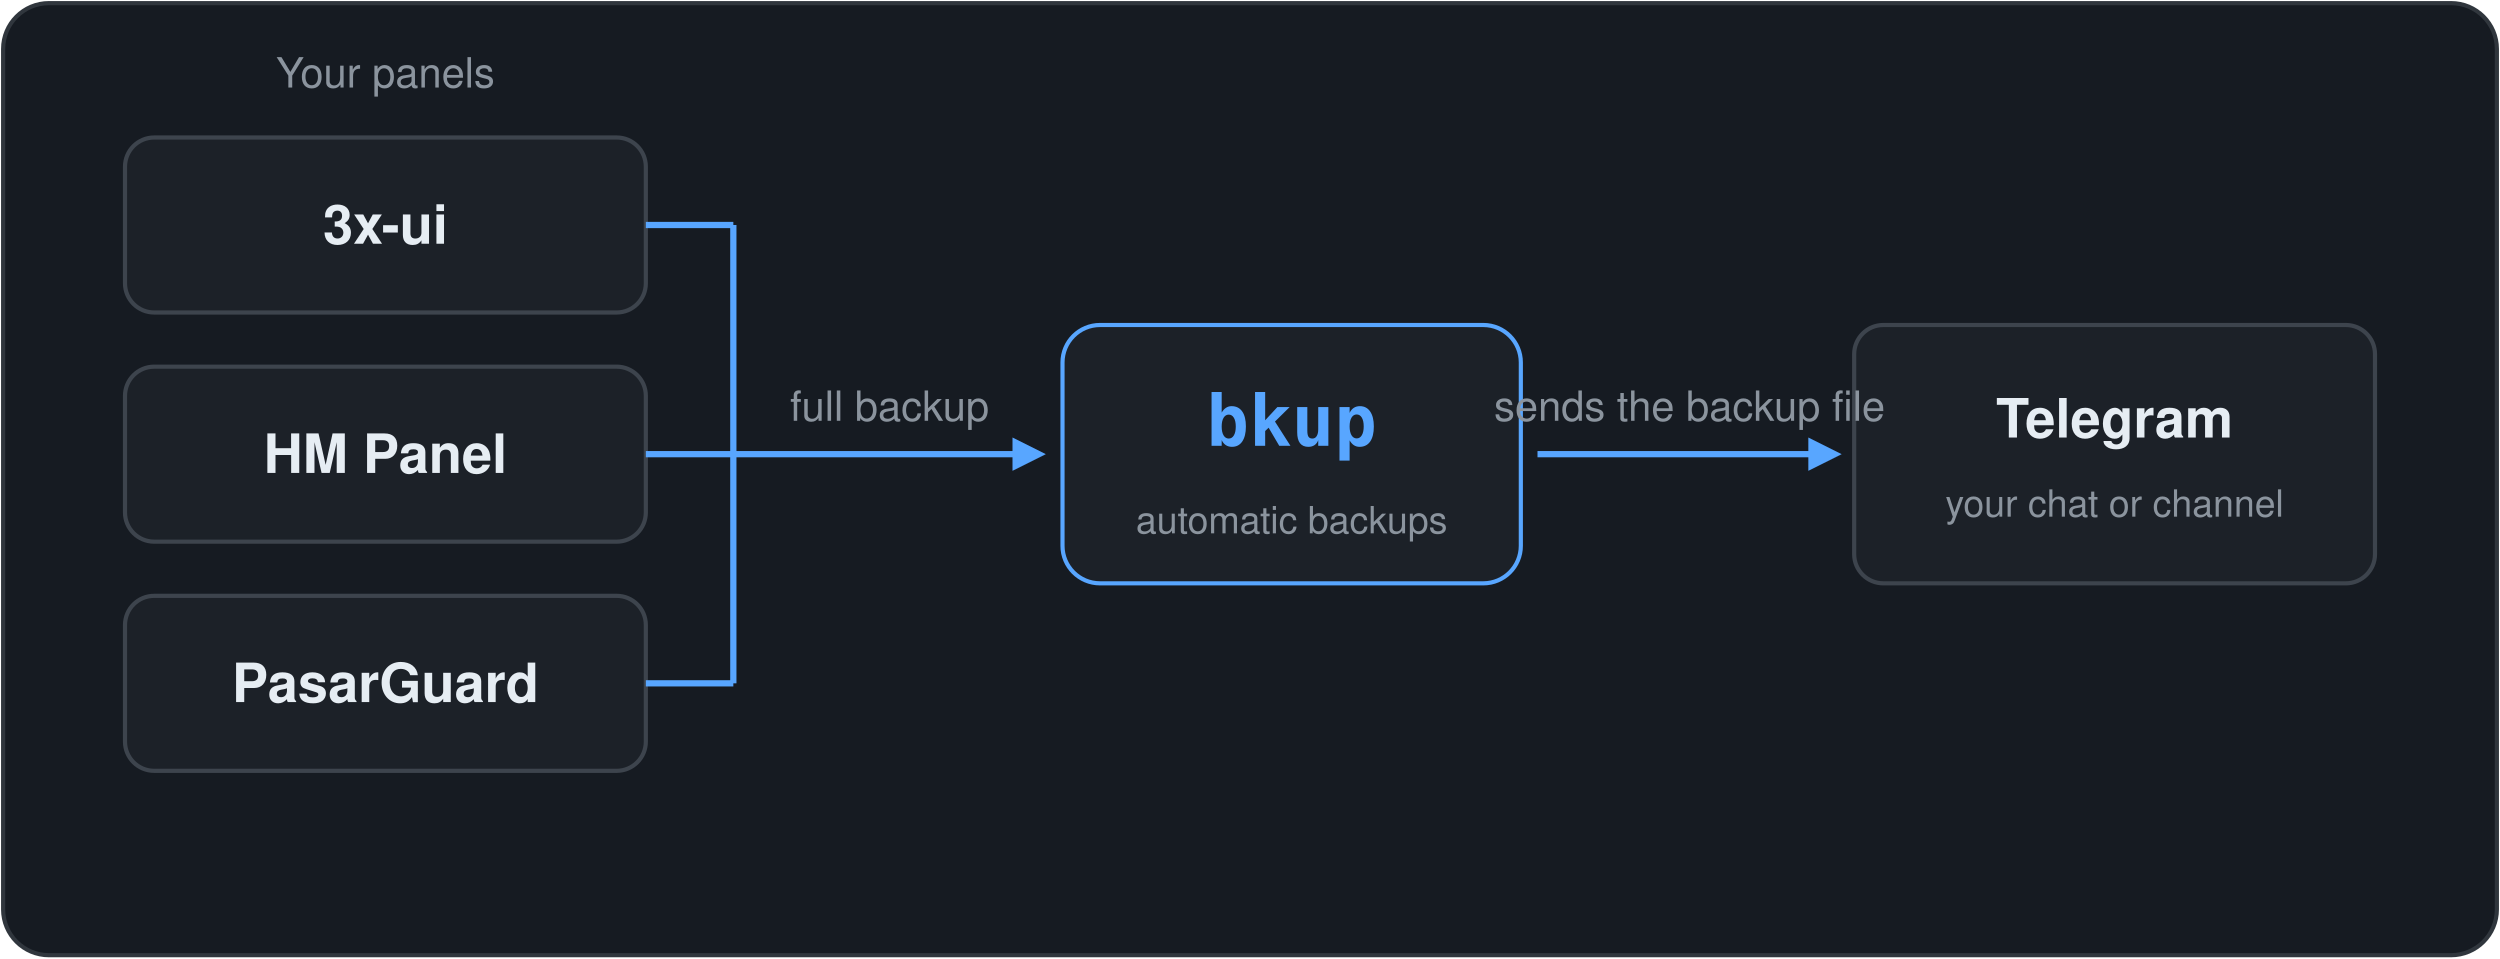
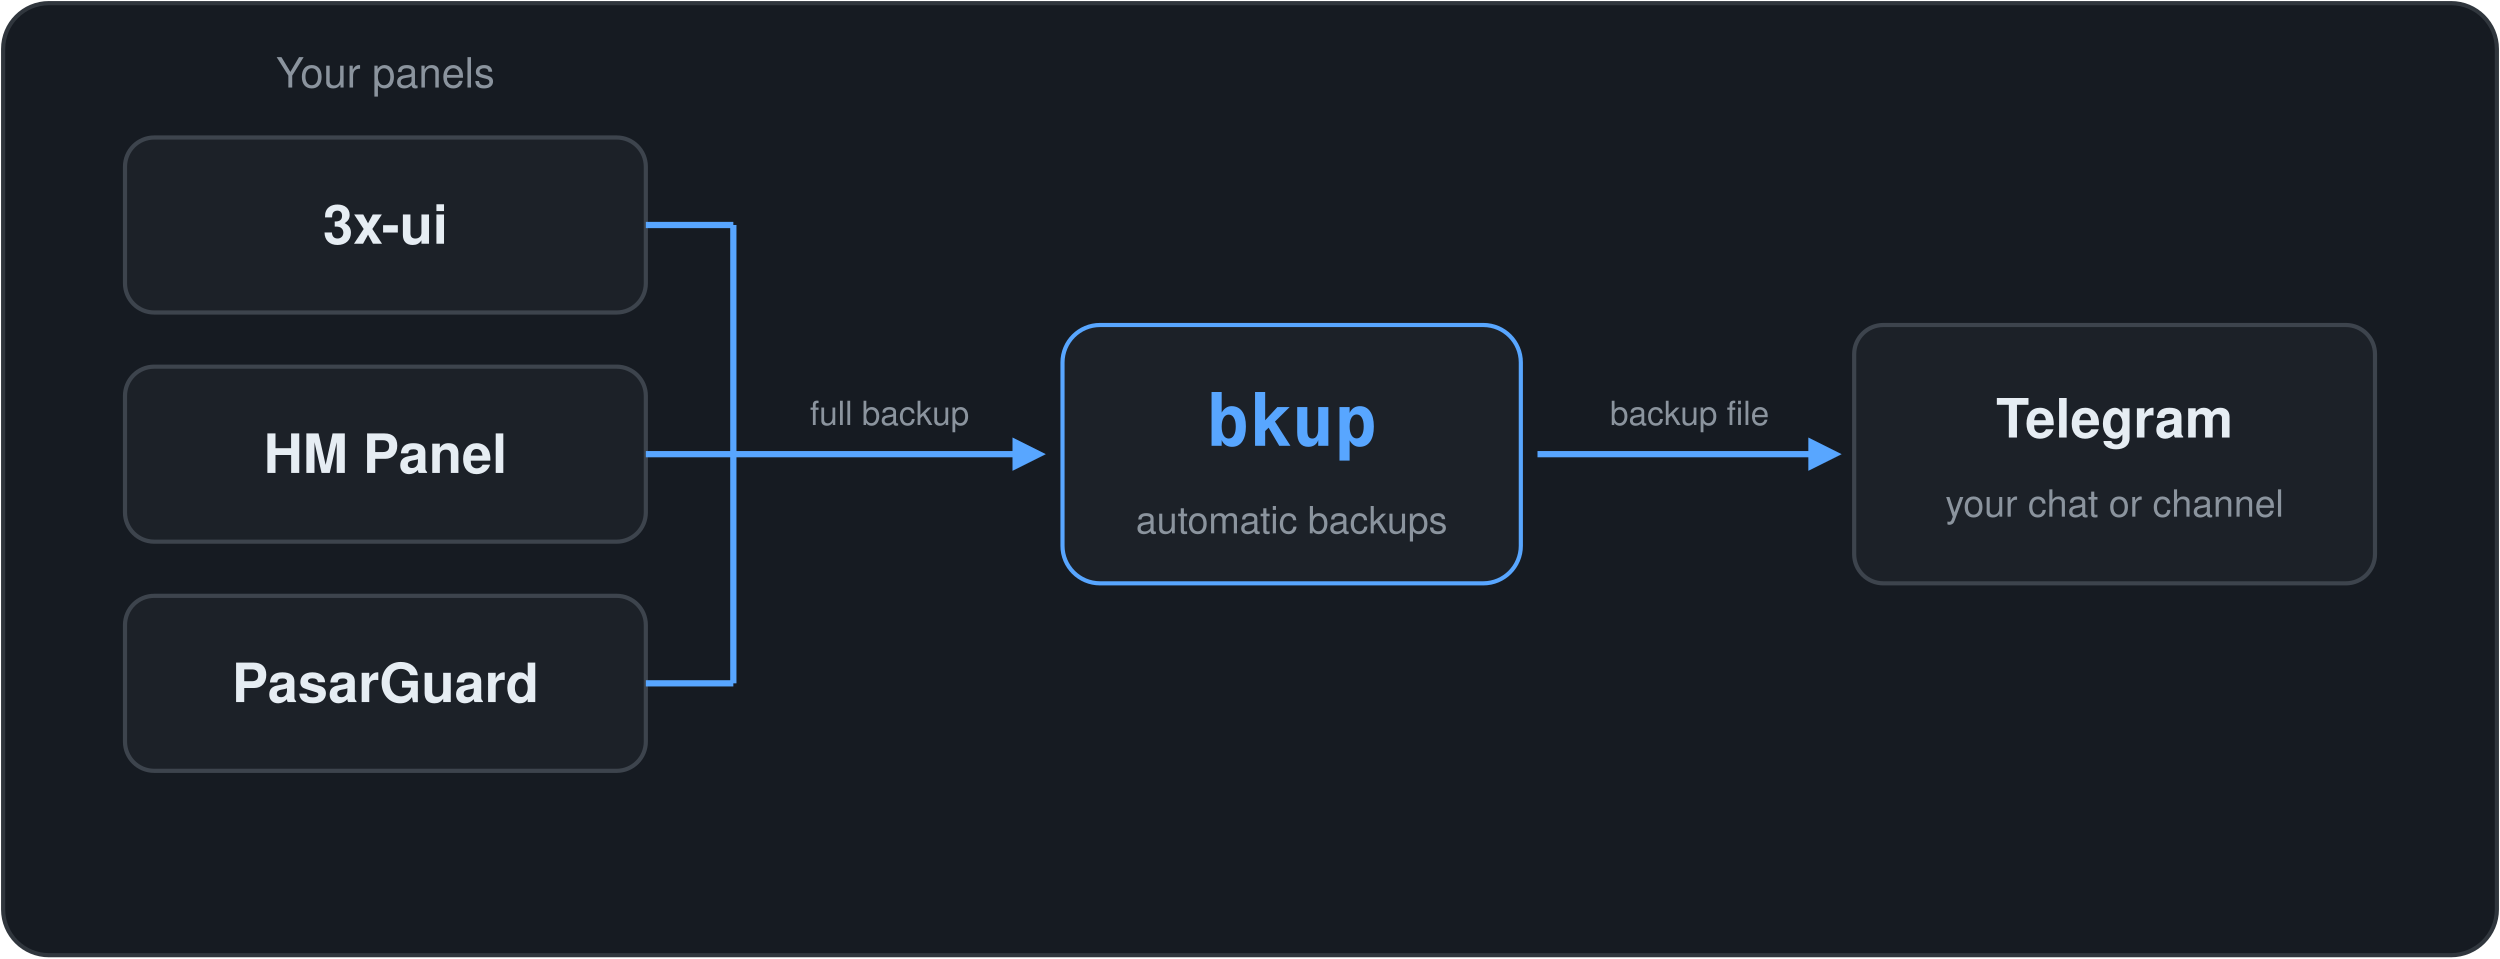
<svg xmlns="http://www.w3.org/2000/svg" width="1200" height="460" viewBox="0 0 1200 460" role="img" aria-label="Your panels to bkup, then Telegram">
  <rect x="1.5" y="1.5" width="1197" height="457" rx="22" fill="#161b22" stroke="#30363d" stroke-width="2" />
  <rect x="60" y="66" width="250" height="84" rx="14" fill="#1c2128" stroke="#3d444d" stroke-width="2" />
  <text x="185.0" y="117.0" text-anchor="middle" font-family="Segoe UI,Helvetica,Arial,sans-serif" font-size="26" font-weight="600" fill="#e6edf3">3x-ui</text>
  <rect x="60" y="176" width="250" height="84" rx="14" fill="#1c2128" stroke="#3d444d" stroke-width="2" />
  <text x="185.0" y="227.0" text-anchor="middle" font-family="Segoe UI,Helvetica,Arial,sans-serif" font-size="26" font-weight="600" fill="#e6edf3">HM Panel</text>
  <rect x="60" y="286" width="250" height="84" rx="14" fill="#1c2128" stroke="#3d444d" stroke-width="2" />
  <text x="185.0" y="337.0" text-anchor="middle" font-family="Segoe UI,Helvetica,Arial,sans-serif" font-size="26" font-weight="600" fill="#e6edf3">PasarGuard</text>
  <text x="185.0" y="42" text-anchor="middle" font-family="Segoe UI,Helvetica,Arial,sans-serif" font-size="20" font-weight="400" fill="#8b949e">Your panels</text>
  <rect x="510.0" y="156.0" width="220" height="124" rx="18" fill="#1c2128" stroke="#58a6ff" stroke-width="2" />
  <text x="620.0" y="214.0" text-anchor="middle" font-family="Menlo,Consolas,monospace" font-size="34" font-weight="700" fill="#58a6ff">bkup</text>
  <text x="620.0" y="256.0" text-anchor="middle" font-family="Segoe UI,Helvetica,Arial,sans-serif" font-size="18" font-weight="400" fill="#8b949e">automatic backups</text>
  <rect x="890" y="156.0" width="250" height="124" rx="14" fill="#1c2128" stroke="#3d444d" stroke-width="2" />
  <text x="1015.0" y="210.0" text-anchor="middle" font-family="Segoe UI,Helvetica,Arial,sans-serif" font-size="26" font-weight="600" fill="#e6edf3">Telegram</text>
  <text x="1015.0" y="248.0" text-anchor="middle" font-family="Segoe UI,Helvetica,Arial,sans-serif" font-size="18" font-weight="400" fill="#8b949e">your chat or channel</text>
  <line x1="310" y1="108.0" x2="352" y2="108.0" stroke="#58a6ff" stroke-width="3" />
  <line x1="310" y1="218.0" x2="352" y2="218.0" stroke="#58a6ff" stroke-width="3" />
  <line x1="310" y1="328.0" x2="352" y2="328.0" stroke="#58a6ff" stroke-width="3" />
  <line x1="352" y1="108.0" x2="352" y2="328.0" stroke="#58a6ff" stroke-width="3" />
  <line x1="352" y1="218.0" x2="487.0" y2="218.0" stroke="#58a6ff" stroke-width="3" />
  <polygon points="502.0,218.0 486.0,210.0 486.0,226.0" fill="#58a6ff" />
-   <text x="427.0" y="202.0" text-anchor="middle" font-family="Segoe UI,Helvetica,Arial,sans-serif" font-size="20" font-weight="400" fill="#8b949e">full backup</text>
+   <text x="427.0" y="204.0" text-anchor="middle" font-family="Segoe UI,Helvetica,Arial,sans-serif" font-size="16" font-weight="400" fill="#8b949e">full backup</text>
  <line x1="738.0" y1="218.0" x2="869" y2="218.0" stroke="#58a6ff" stroke-width="3" />
  <polygon points="884,218.0 868,210.0 868,226.0" fill="#58a6ff" />
-   <text x="811.0" y="202.0" text-anchor="middle" font-family="Segoe UI,Helvetica,Arial,sans-serif" font-size="20" font-weight="400" fill="#8b949e">sends the backup file</text>
+   <text x="811.0" y="204.0" text-anchor="middle" font-family="Segoe UI,Helvetica,Arial,sans-serif" font-size="16" font-weight="400" fill="#8b949e">backup file</text>
</svg>
